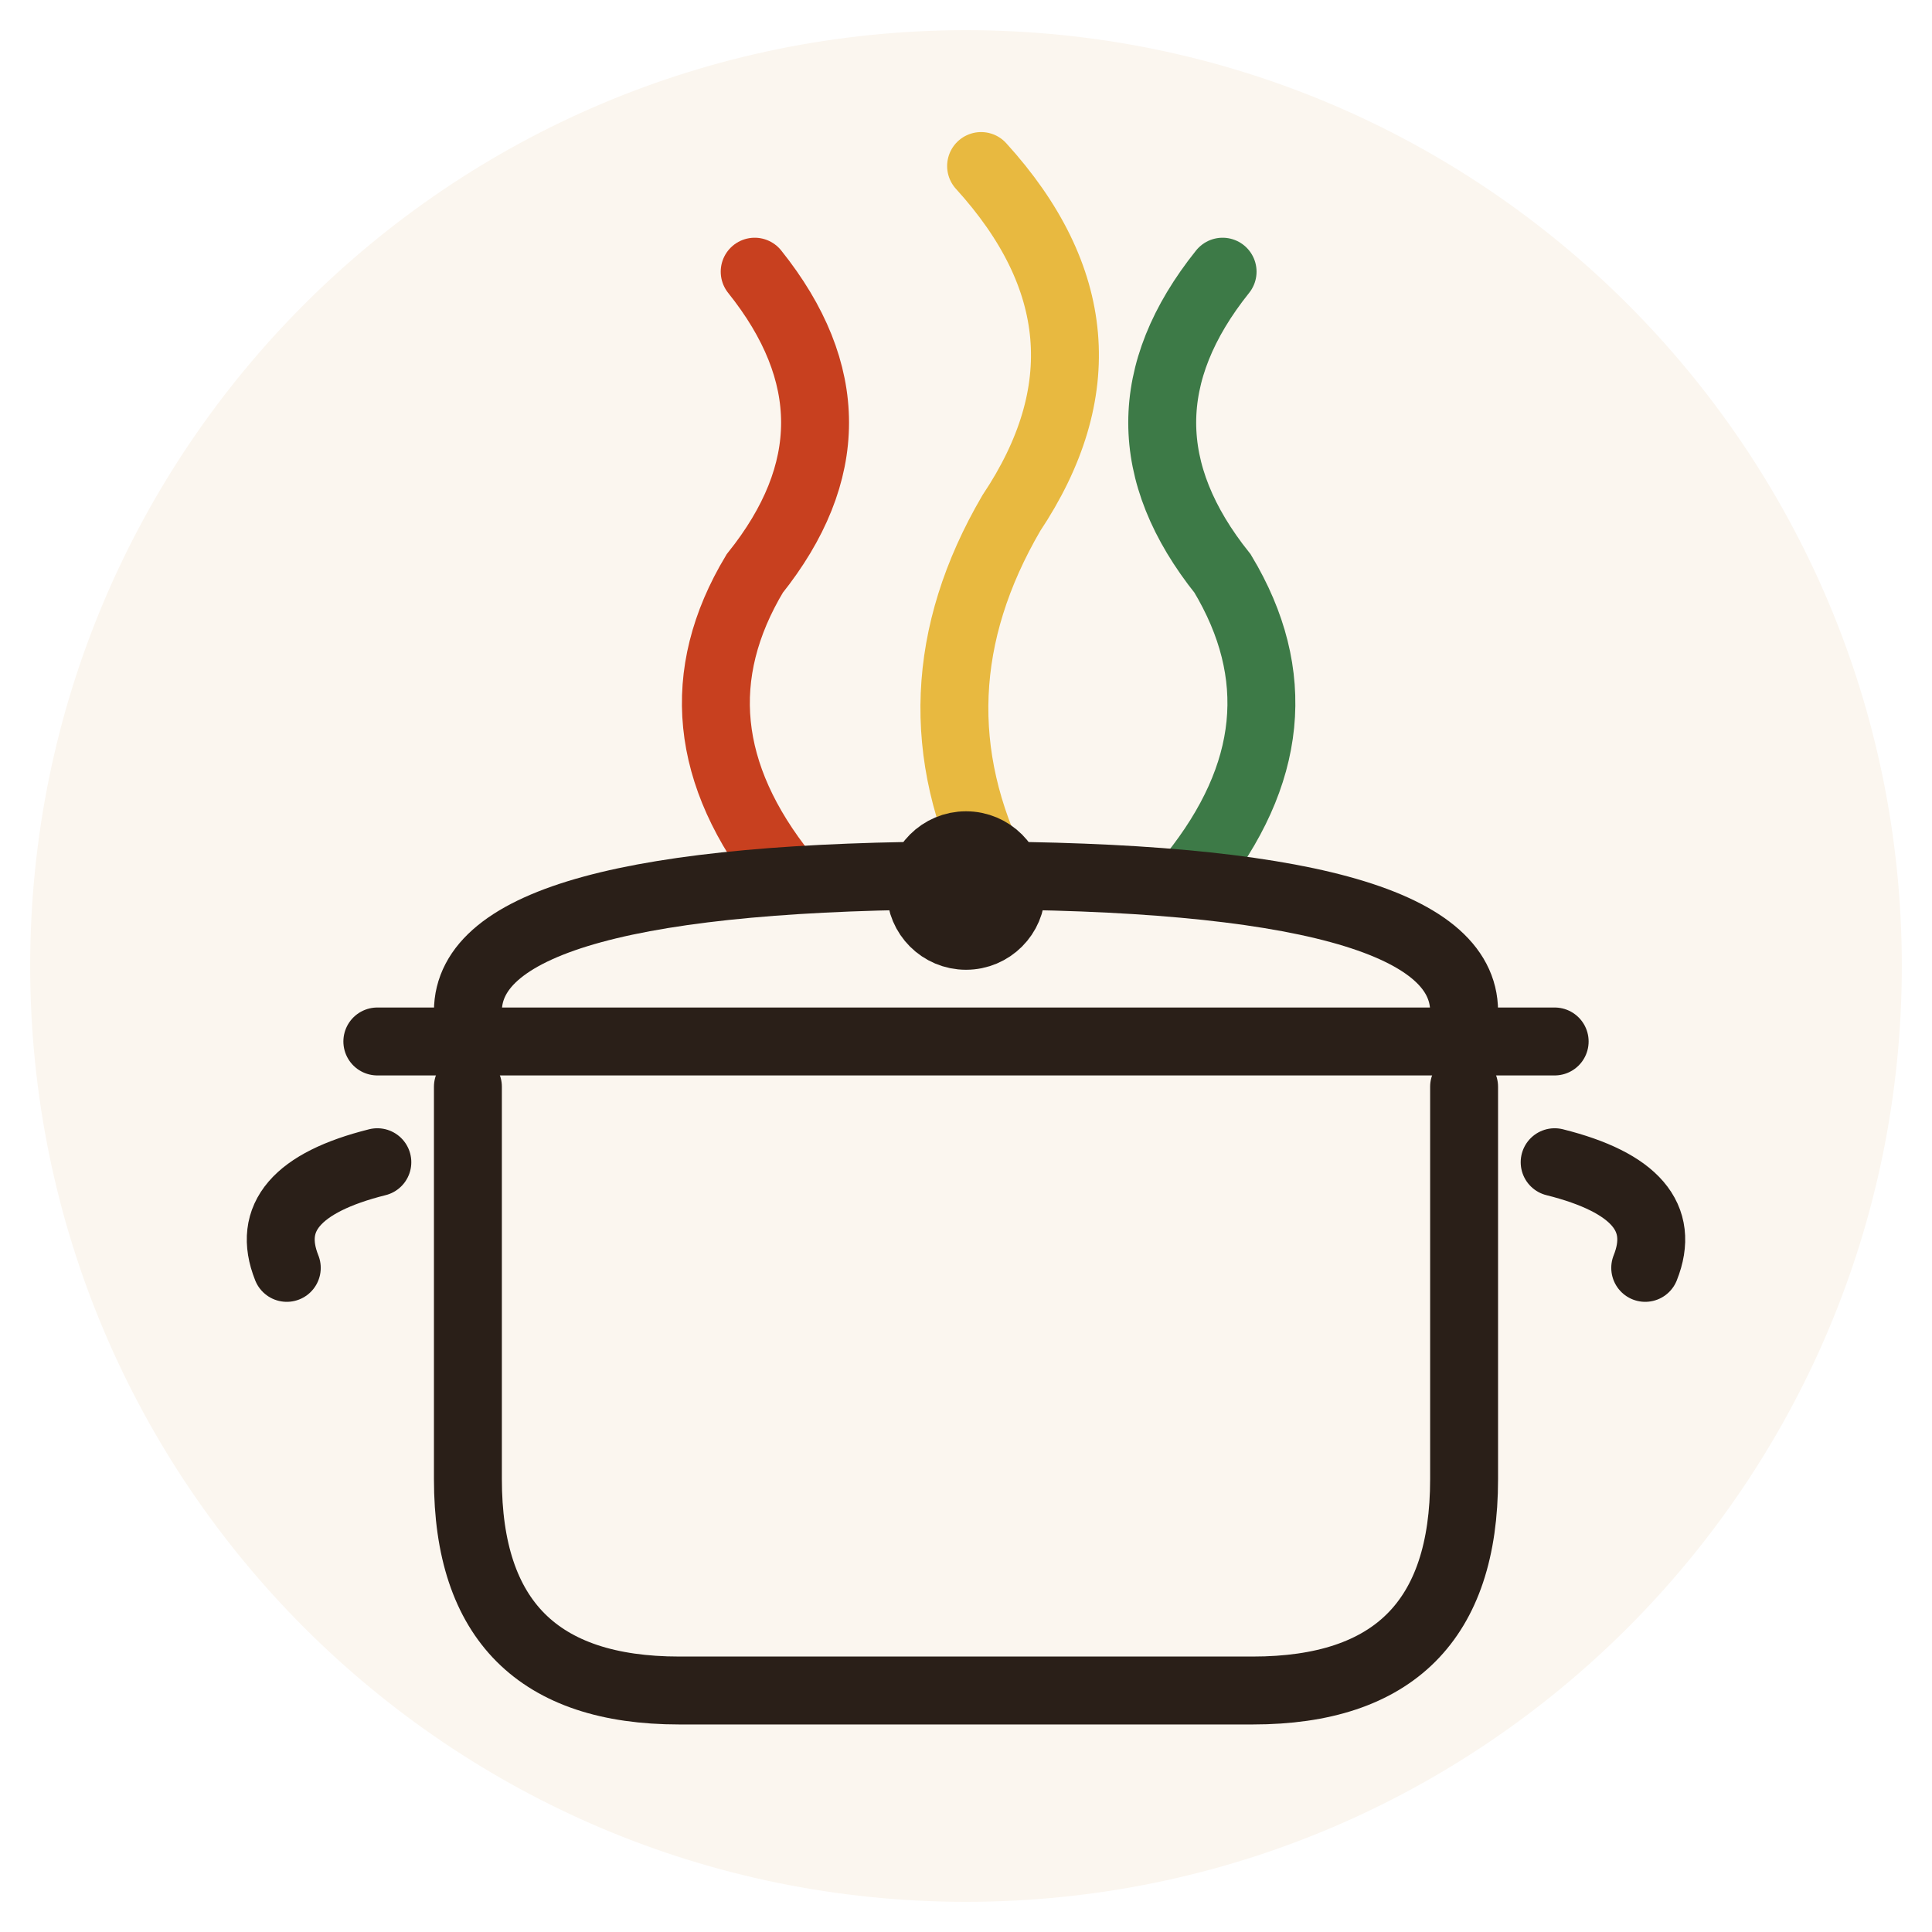
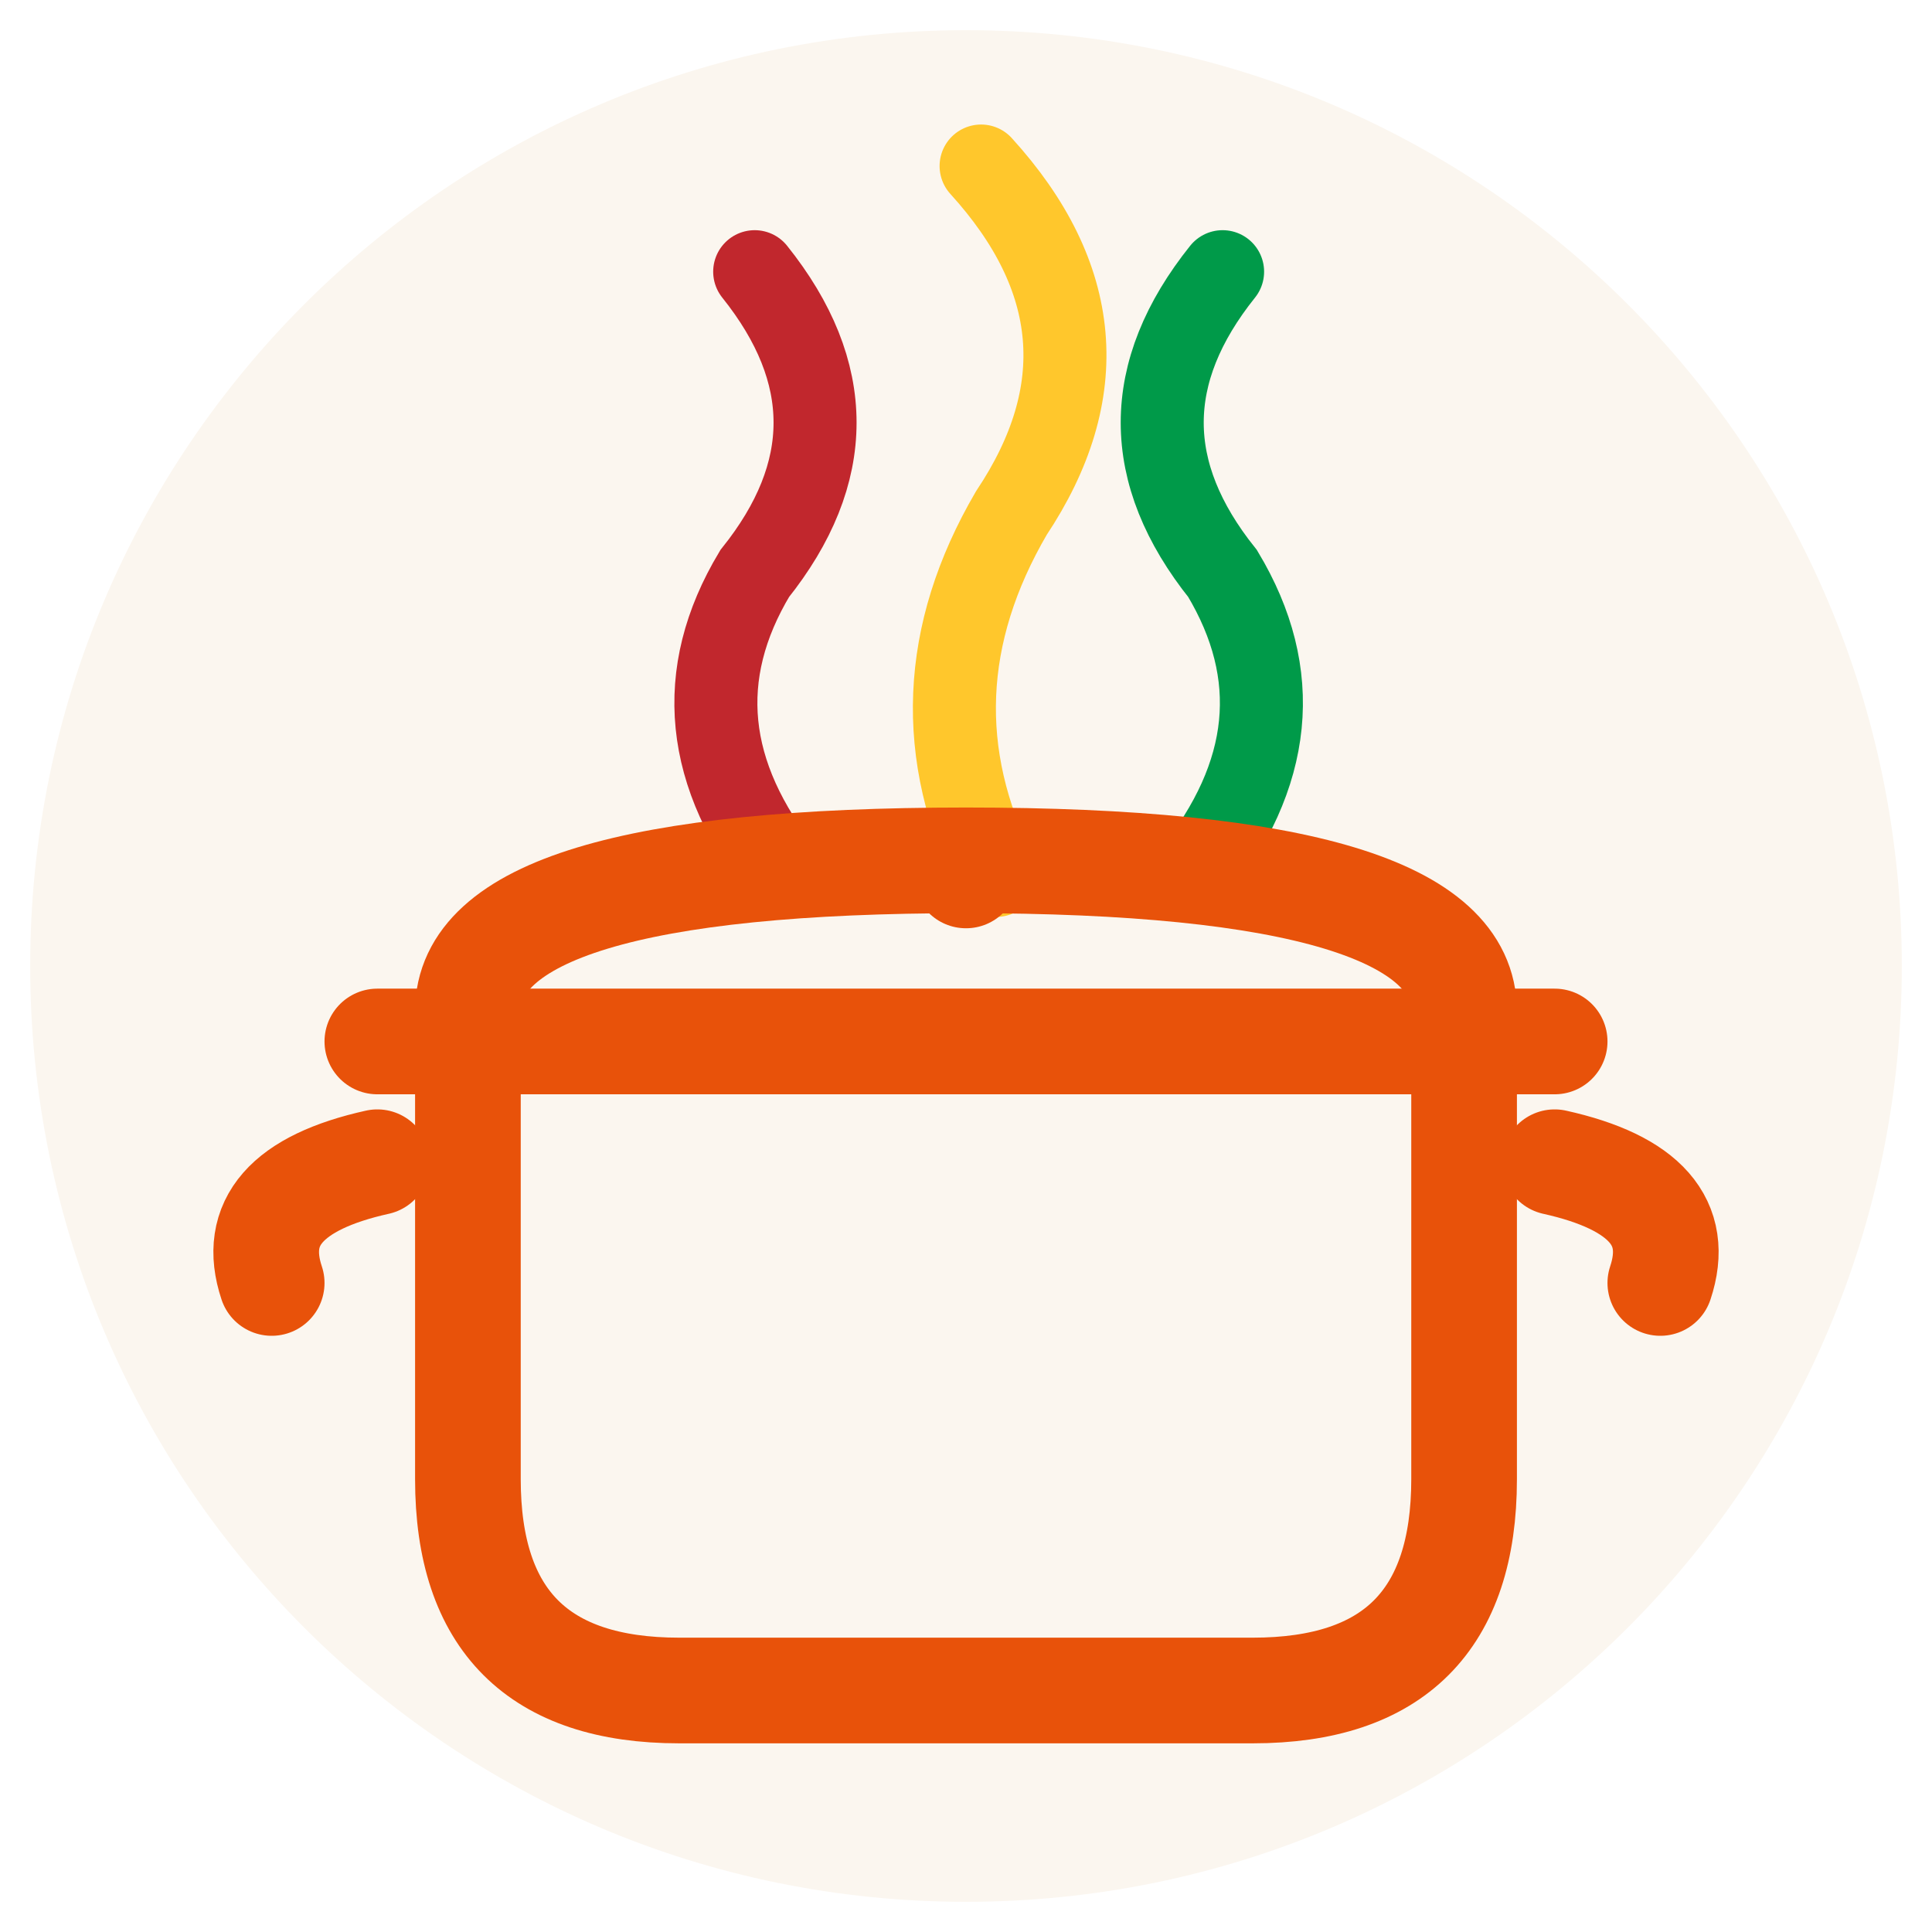
<svg xmlns="http://www.w3.org/2000/svg" viewBox="0 0 256 256" role="img" aria-label="Feastpot">
  <circle cx="128" cy="128" r="124" fill="#FBF6EF" />
-   <path d="M104 116            Q88 96 100 76            Q116 56 100 36" fill="none" stroke="#C8401F" stroke-width="9" stroke-linecap="round" />
-   <path d="M132 116            Q120 92 134 68            Q150 44 130 22" fill="none" stroke="#E8B940" stroke-width="9" stroke-linecap="round" />
-   <path d="M158 116            Q174 96 162 76            Q146 56 162 36" fill="none" stroke="#3D7A47" stroke-width="9" stroke-linecap="round" />
-   <g fill="none" stroke="#2A1F18" stroke-width="9" stroke-linecap="round" stroke-linejoin="round">
-     <circle cx="128" cy="118" r="6" fill="#2A1F18" />
-     <path d="M62 134              Q62 116 128 116              Q194 116 194 134" />
+   <path d="M104 116            Q88 96 100 76            Q116 56 100 36" fill="none" stroke="#C1272D" stroke-width="11" stroke-linecap="round" />
+   <path d="M132 116            Q120 92 134 68            Q150 44 130 22" fill="none" stroke="#FFC72C" stroke-width="11" stroke-linecap="round" />
+   <path d="M158 116            Q174 96 162 76            Q146 56 162 36" fill="none" stroke="#009A49" stroke-width="11" stroke-linecap="round" />
+   <g fill="none" stroke="#E8520A" stroke-width="14" stroke-linecap="round" stroke-linejoin="round">
+     <circle cx="128" cy="116" r="7" fill="#E8520A" stroke="none" />
+     <path d="M62 134              Q62 114 128 114              Q194 114 194 134" />
    <line x1="50" y1="138" x2="206" y2="138" />
    <path d="M62 144              L62 196              Q62 224 90 224              L166 224              Q194 224 194 196              L194 144" />
-     <path d="M50 154              Q34 158 38 168" />
-     <path d="M206 154              Q222 158 218 168" />
+     <path d="M50 154 Q32 158 36 170" />
+     <path d="M206 154 Q224 158 220 170" />
  </g>
</svg>
